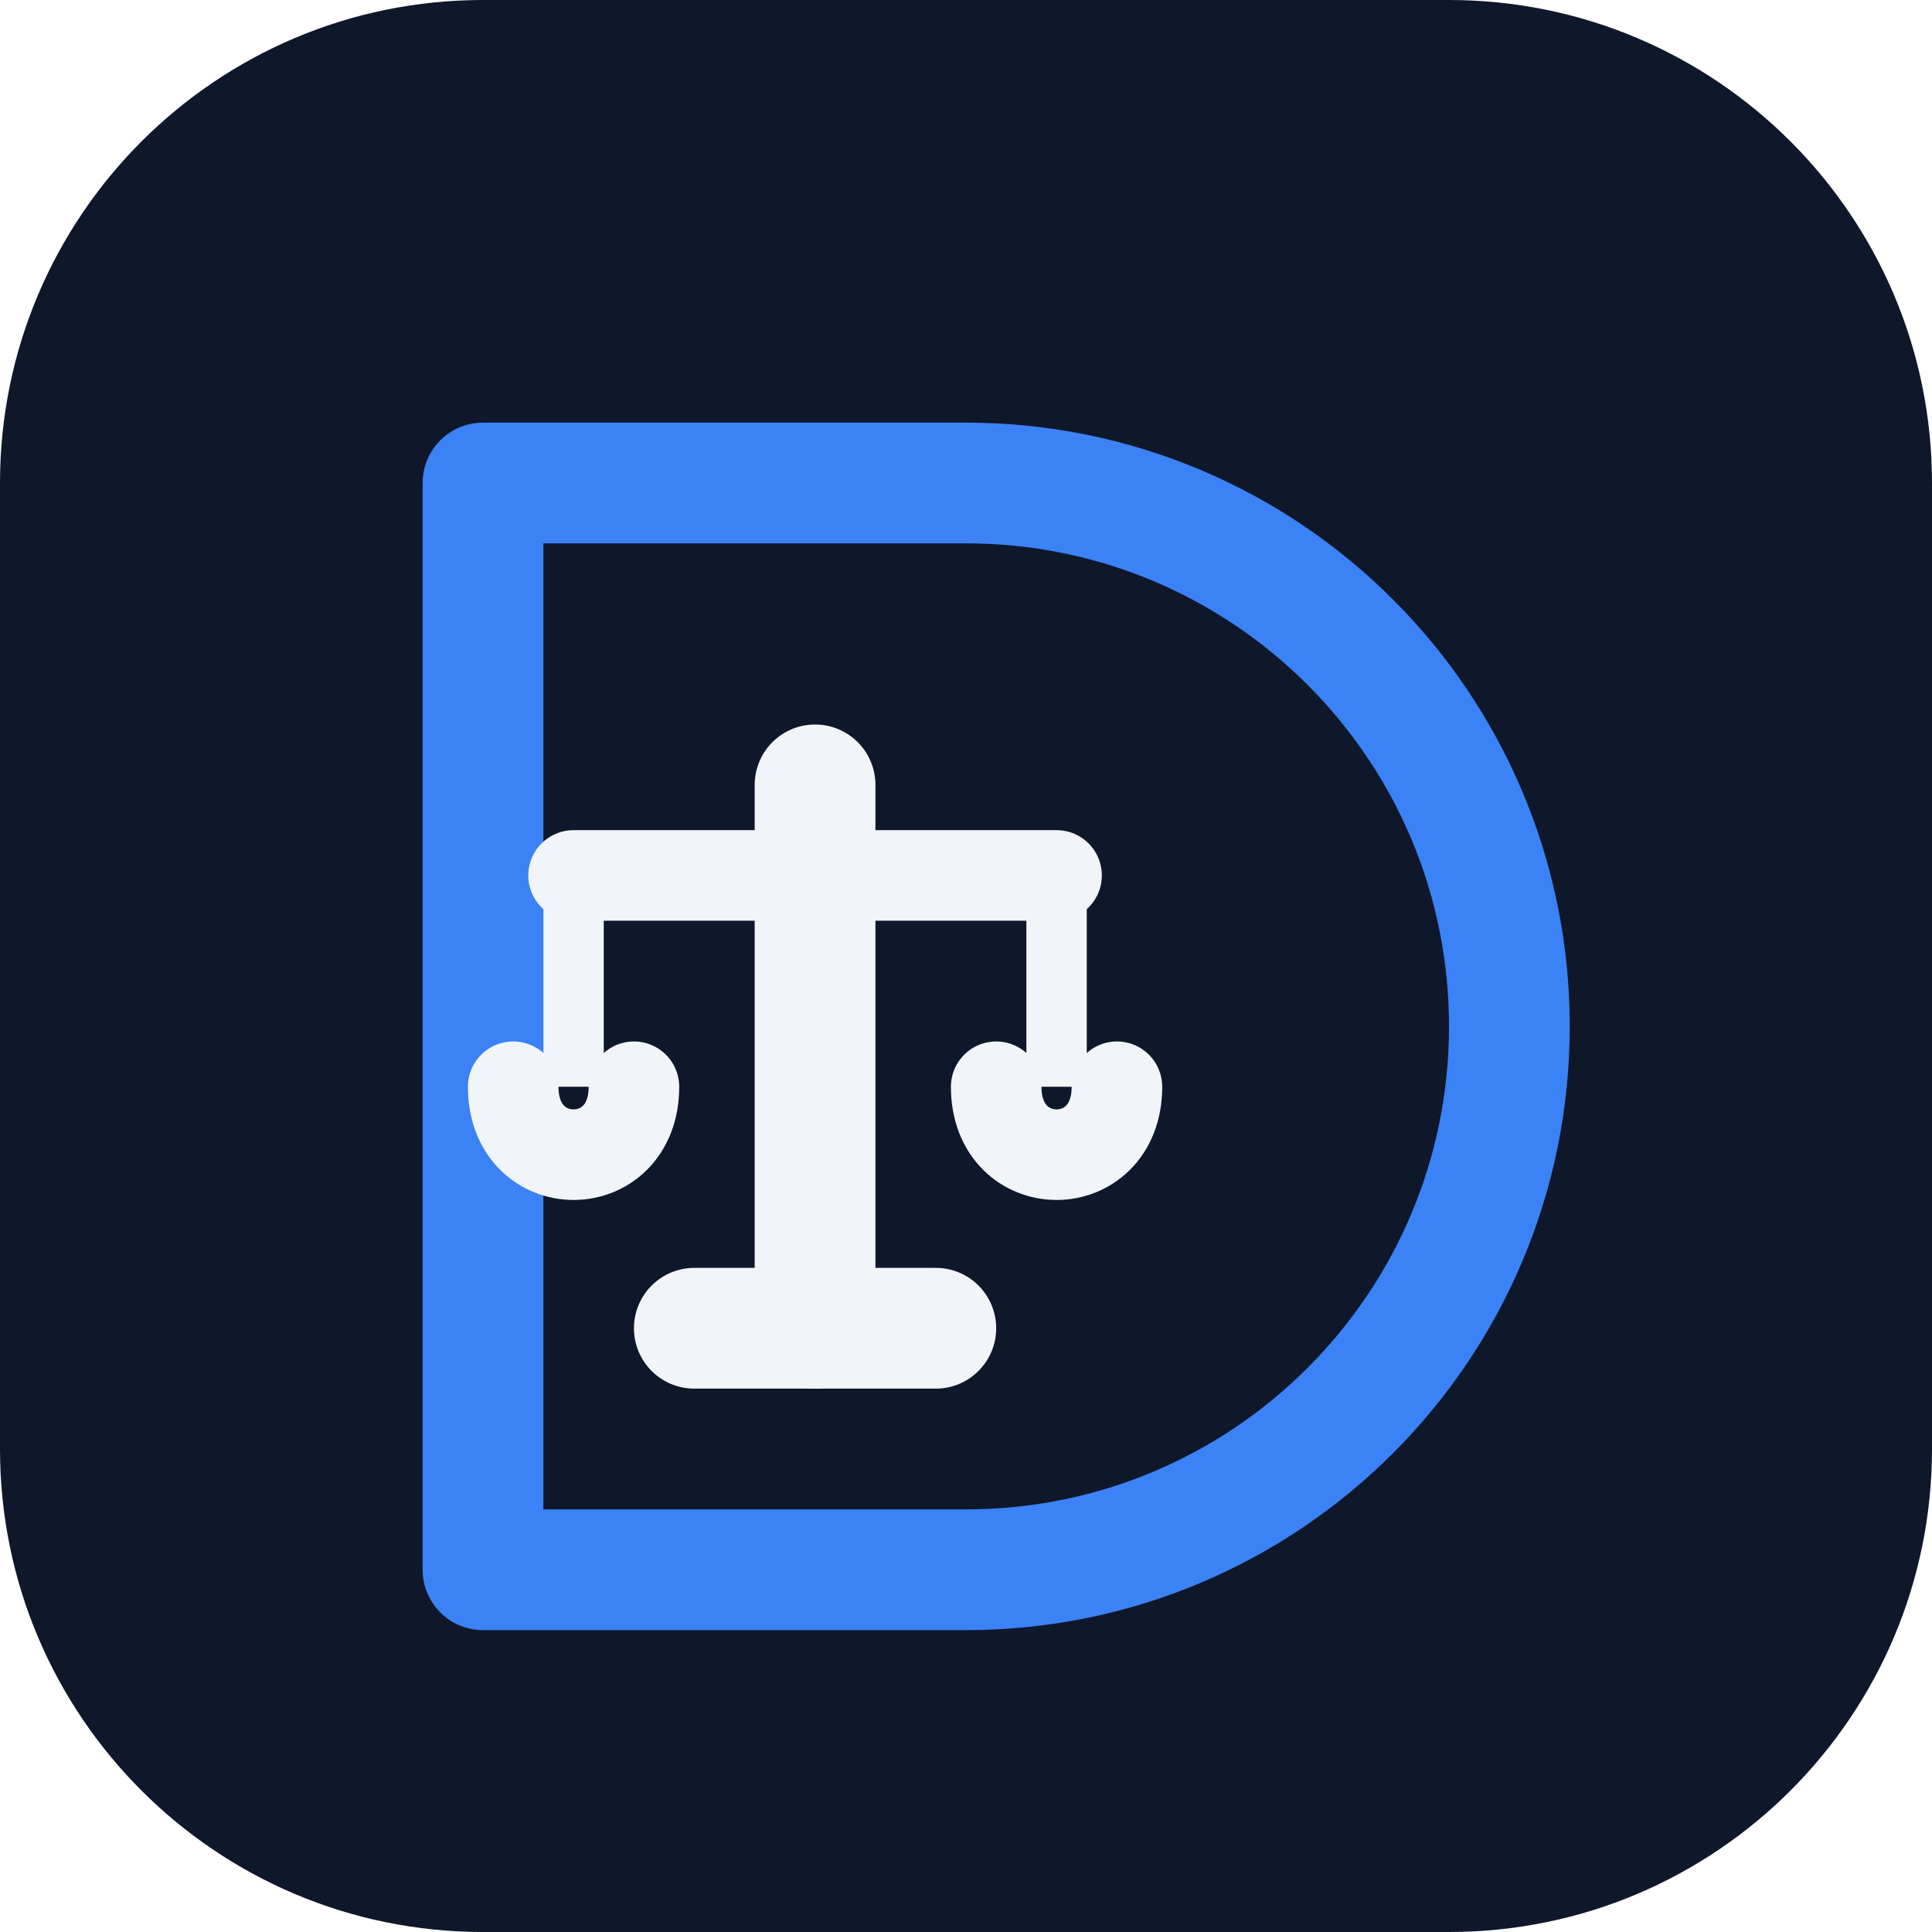
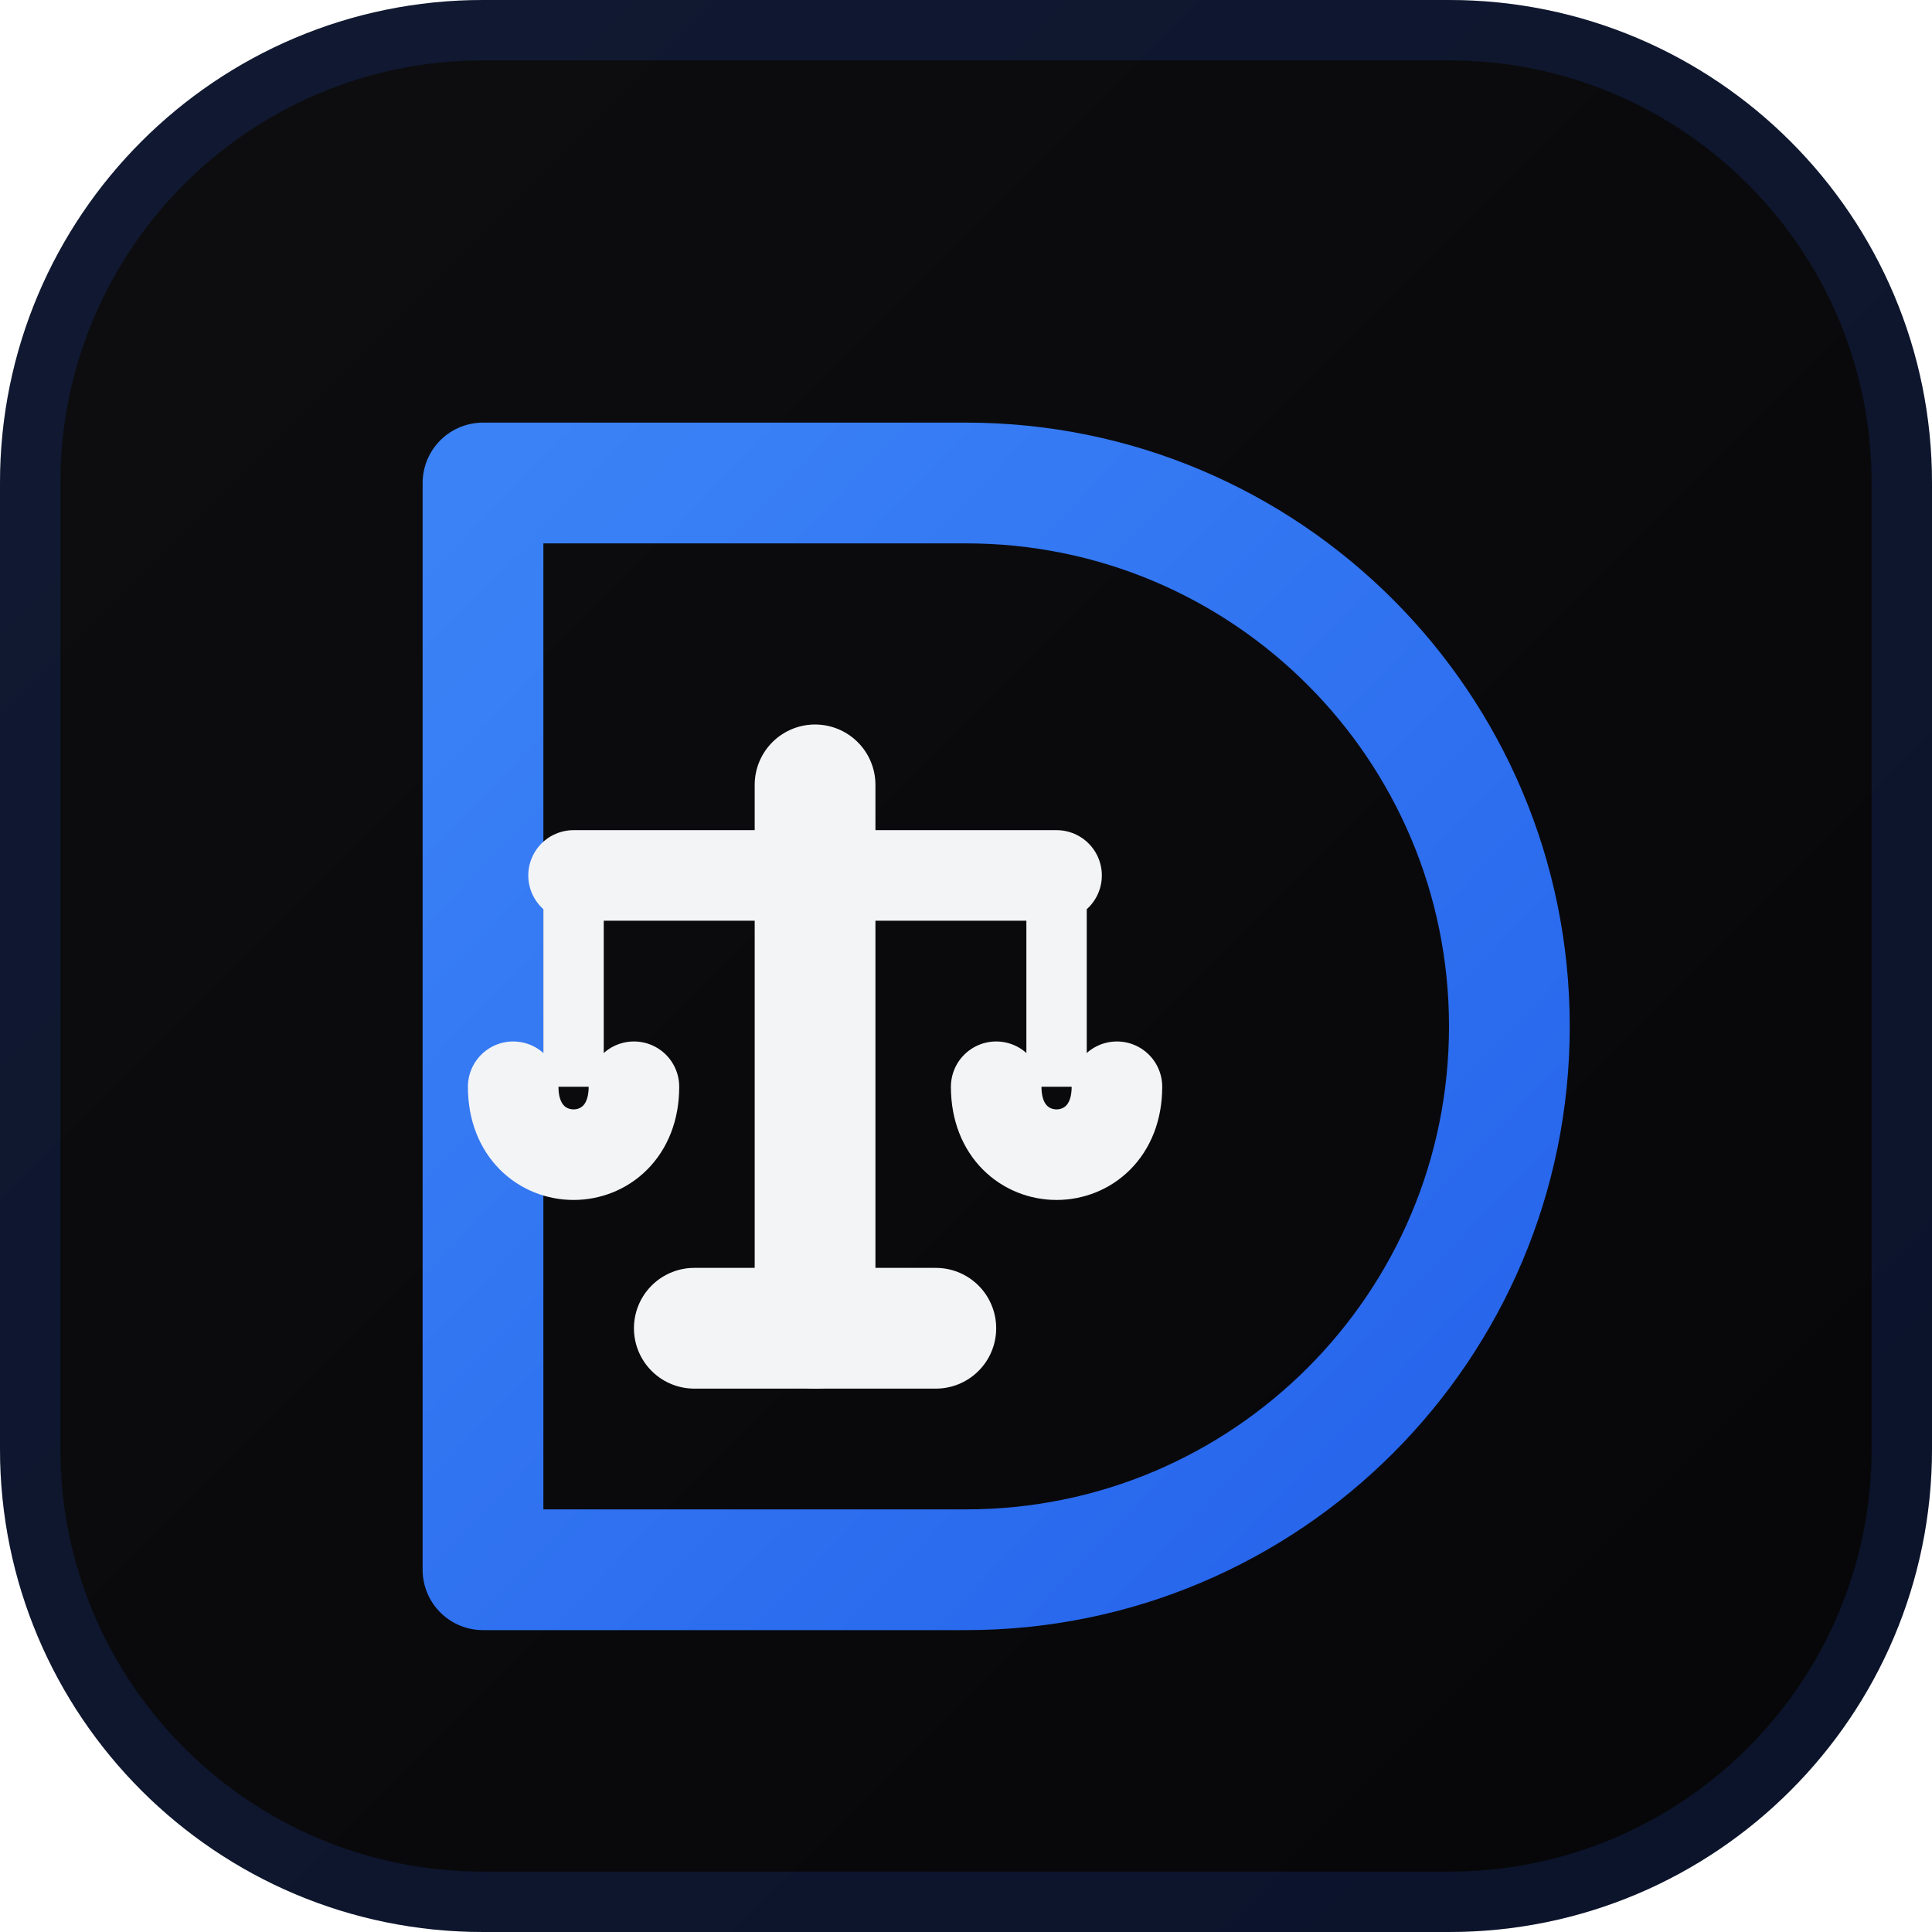
<svg xmlns="http://www.w3.org/2000/svg" viewBox="0 0 32 32" fill="none">
-   <rect width="32" height="32" rx="8" fill="#0f172a" />
+   <defs>
+     <linearGradient id="bg-grad" x1="0%" y1="0%" x2="100%" y2="100%">
+       <stop offset="0%" stop-color="#0e0e11" />
+       <stop offset="100%" stop-color="#060608" />
+     </linearGradient>
+     <linearGradient id="accent-grad" x1="0%" y1="0%" x2="100%" y2="100%">
+       <stop offset="0%" stop-color="#3b82f6" />
+       <stop offset="100%" stop-color="#2563eb" />
+     </linearGradient>
+   </defs>
+   <rect width="32" height="32" rx="8" fill="url(#bg-grad)" />
+   <rect x="0.5" y="0.5" width="31" height="31" rx="7.5" stroke="#2563eb" stroke-opacity="0.15" stroke-width="1" />
  <g transform="translate(4, 4)">
-     <path d="M4 4H12C16.971 4 21 8.029 21 13C21 17.971 16.971 22 12 22H4V4Z" stroke="#3b82f6" stroke-width="2" stroke-linejoin="round" />
-     <line x1="9.5" y1="9" x2="9.5" y2="18" stroke="#f1f5f9" stroke-width="2" stroke-linecap="round" />
-     <line x1="7.5" y1="18" x2="11.5" y2="18" stroke="#f1f5f9" stroke-width="2" stroke-linecap="round" />
-     <line x1="5.5" y1="10.5" x2="13.5" y2="10.5" stroke="#f1f5f9" stroke-width="1.5" stroke-linecap="round" />
-     <path d="M4.5 14C4.5 15.5 6.5 15.5 6.5 14" stroke="#f1f5f9" stroke-width="1.5" stroke-linecap="round" />
-     <line x1="5.5" y1="10.5" x2="5.5" y2="14" stroke="#f1f5f9" stroke-width="1" />
-     <path d="M12.5 14C12.5 15.5 14.5 15.5 14.5 14" stroke="#f1f5f9" stroke-width="1.5" stroke-linecap="round" />
-     <line x1="13.5" y1="10.5" x2="13.5" y2="14" stroke="#f1f5f9" stroke-width="1" />
+     <path d="M4 4H12C16.971 4 21 8.029 21 13C21 17.971 16.971 22 12 22H4V4Z" stroke="url(#accent-grad)" stroke-width="2" stroke-linejoin="round" />
+     <line x1="9.5" y1="9" x2="9.5" y2="18" stroke="#f3f4f6" stroke-width="2" stroke-linecap="round" />
+     <line x1="7.5" y1="18" x2="11.5" y2="18" stroke="#f3f4f6" stroke-width="2" stroke-linecap="round" />
+     <line x1="5.5" y1="10.5" x2="13.5" y2="10.5" stroke="#f3f4f6" stroke-width="1.5" stroke-linecap="round" />
+     <path d="M4.5 14C4.5 15.5 6.5 15.5 6.5 14" stroke="#f3f4f6" stroke-width="1.5" stroke-linecap="round" />
+     <line x1="5.5" y1="10.5" x2="5.5" y2="14" stroke="#f3f4f6" stroke-width="1" />
+     <path d="M12.5 14C12.5 15.5 14.5 15.5 14.5 14" stroke="#f3f4f6" stroke-width="1.5" stroke-linecap="round" />
+     <line x1="13.5" y1="10.5" x2="13.5" y2="14" stroke="#f3f4f6" stroke-width="1" />
  </g>
</svg>
